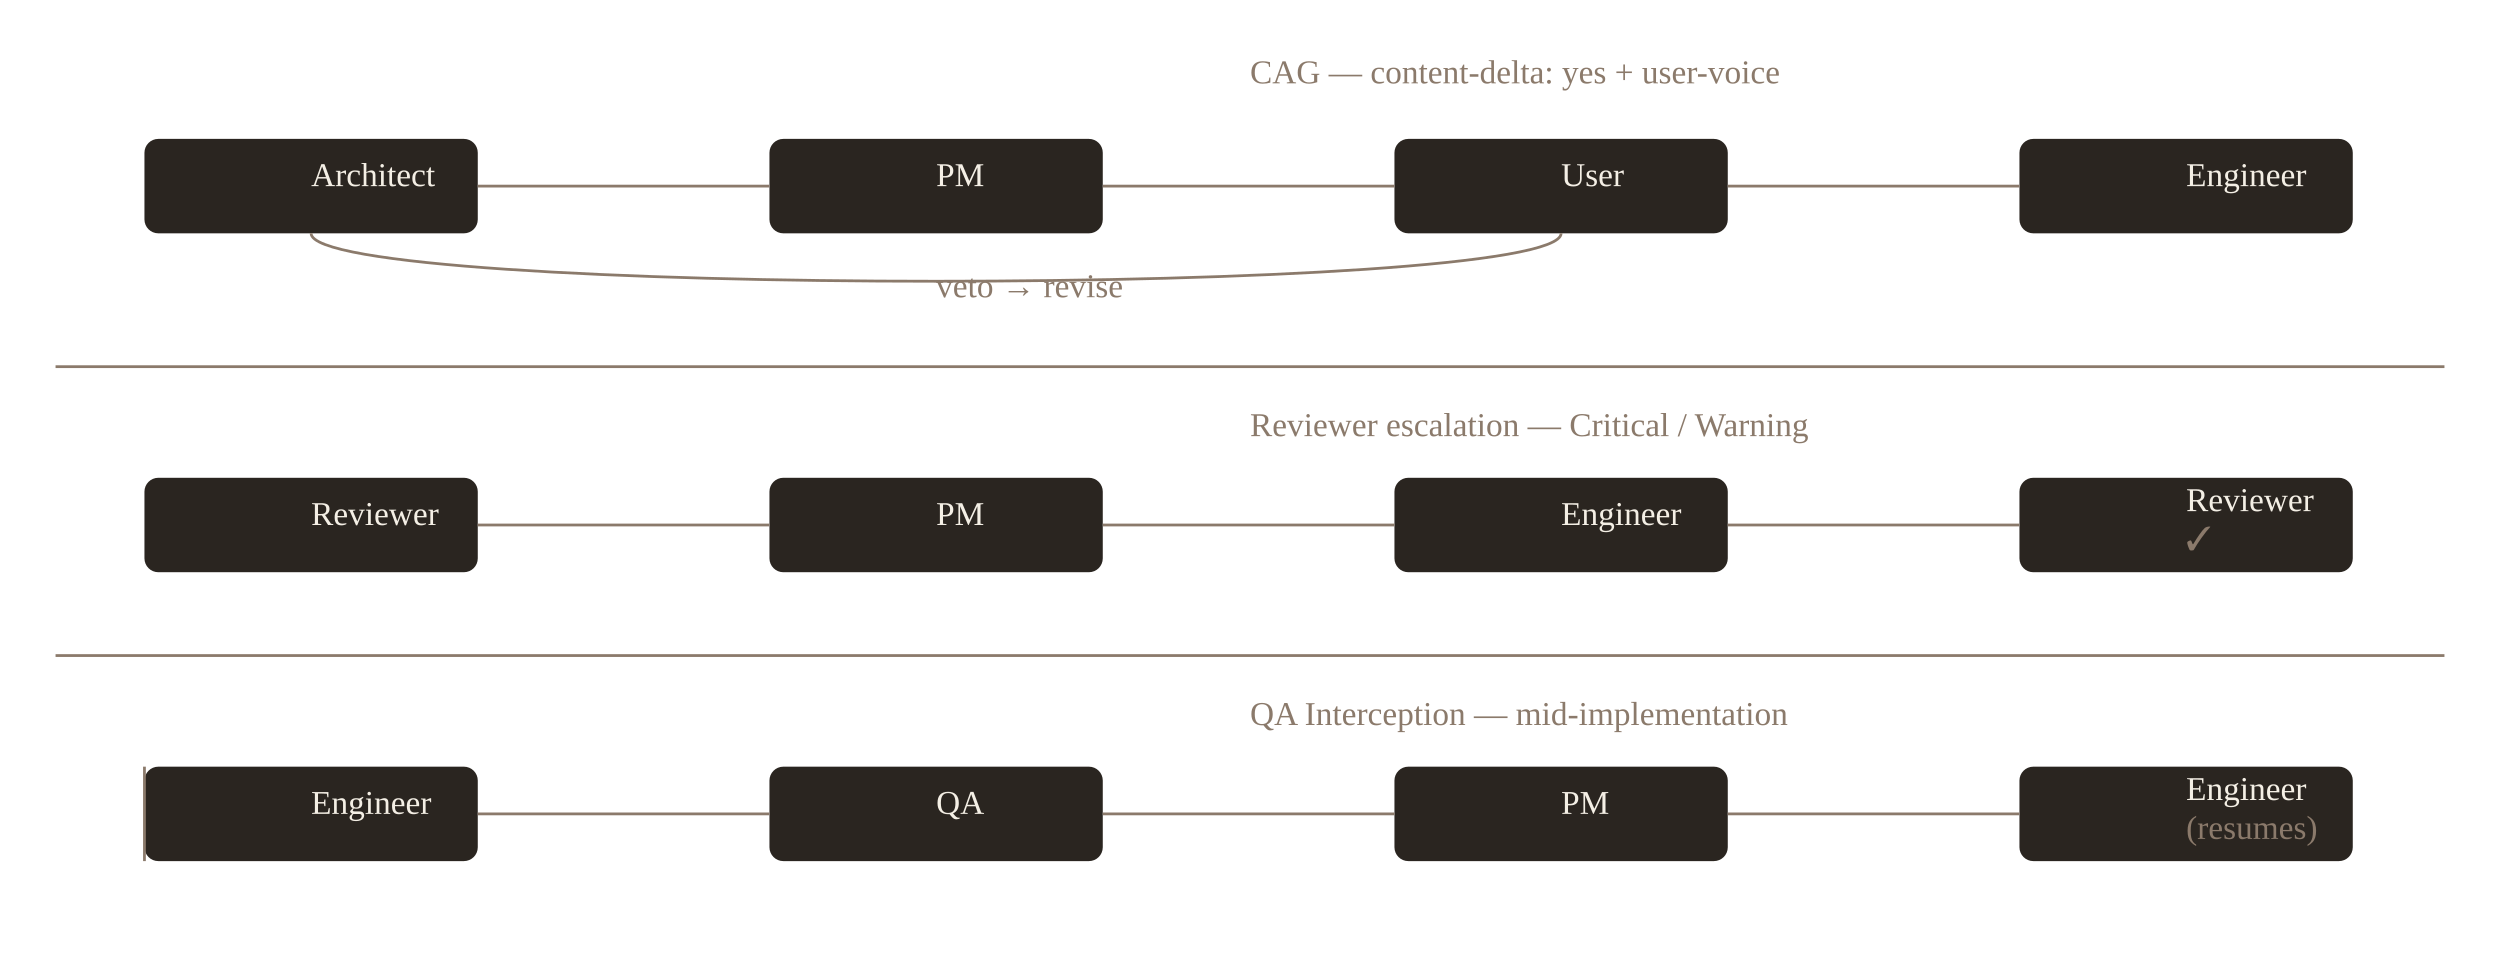
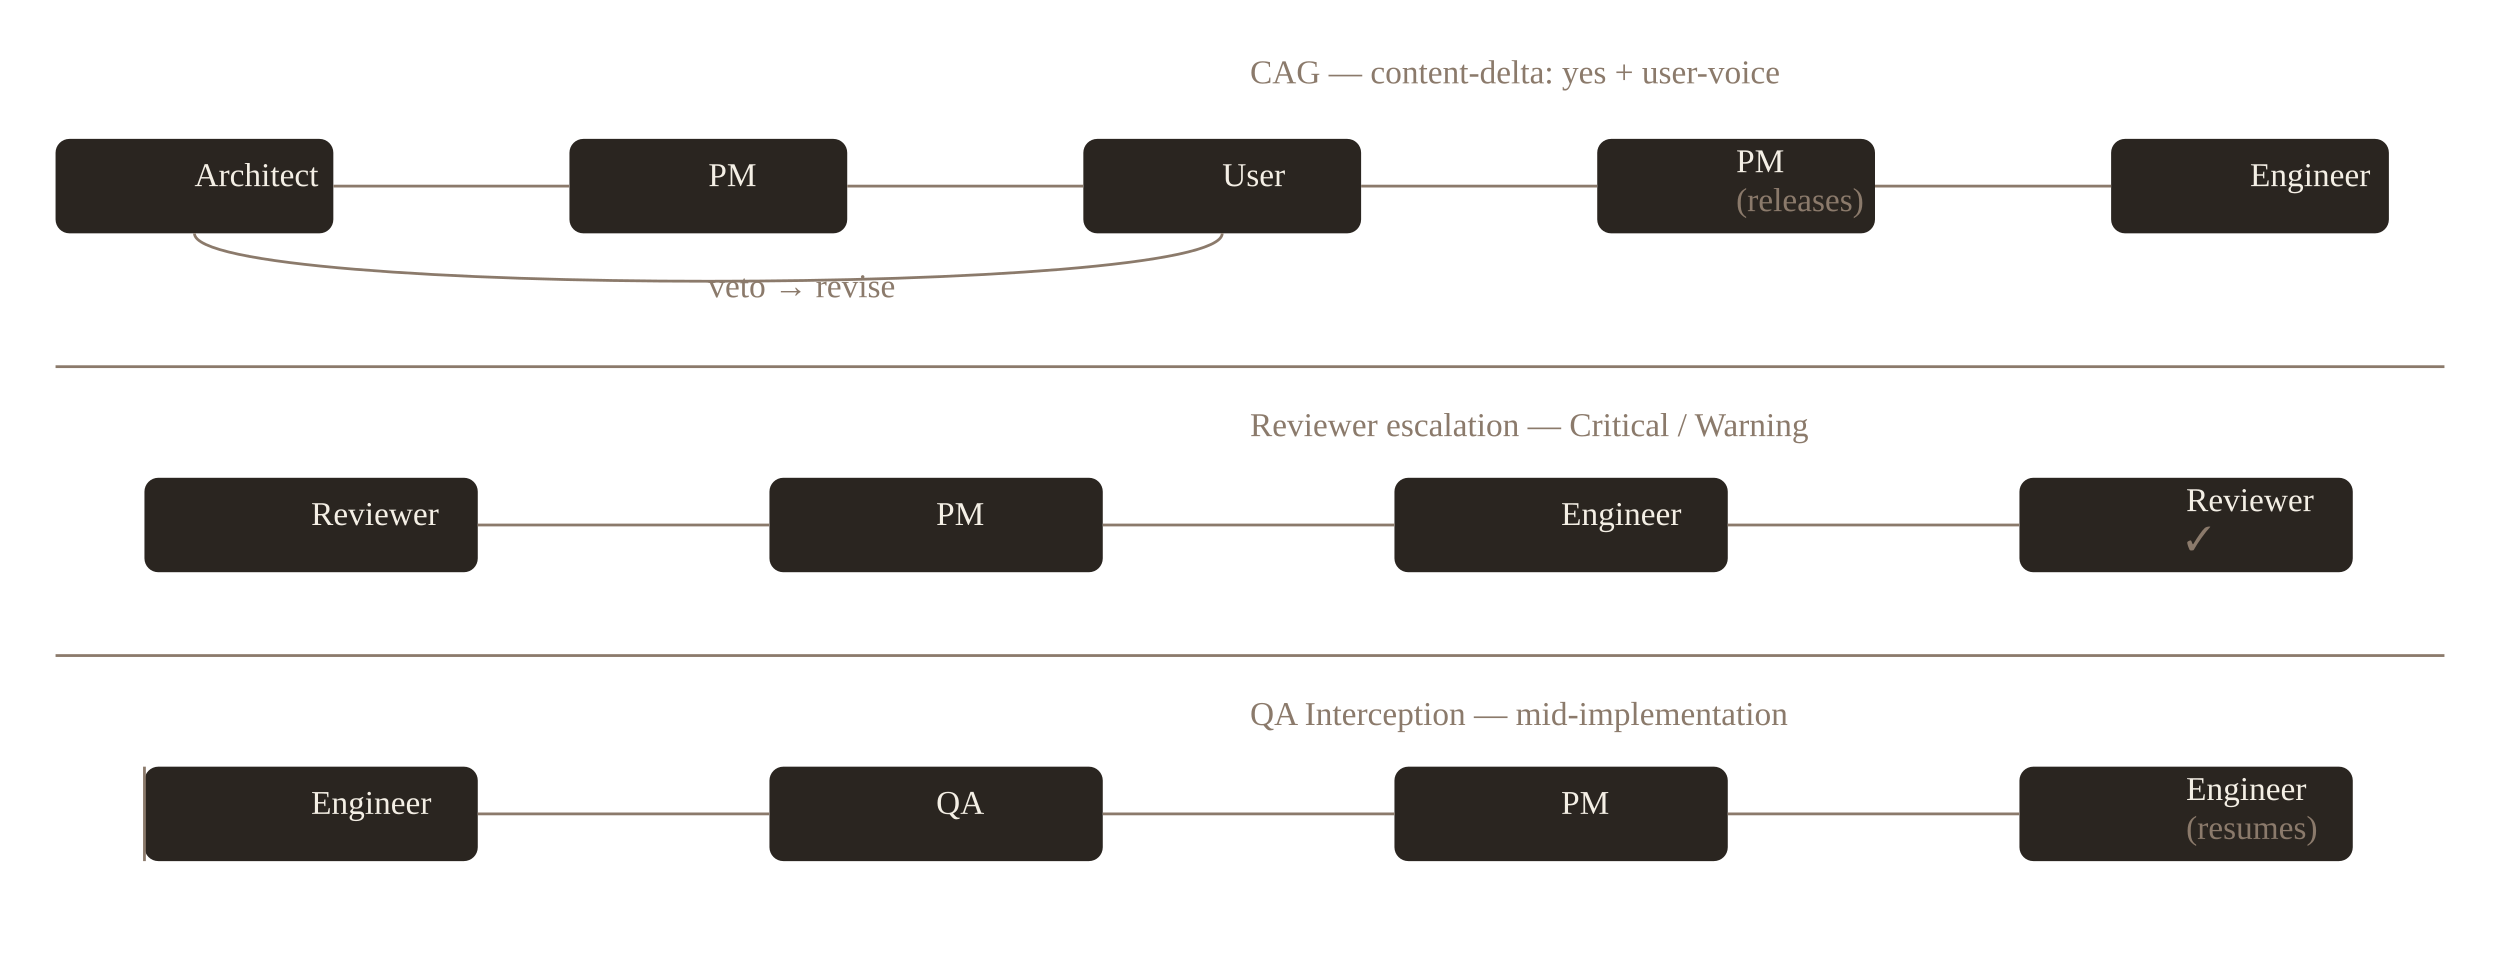
<svg xmlns="http://www.w3.org/2000/svg" viewBox="0 0 900 350" width="900" height="350" aria-label="PM arbitration detail: CAG flow, Reviewer escalation, QA Interception">
  <defs>
    <marker id="arrowhead2" markerWidth="8" markerHeight="6" refX="8" refY="3" orient="auto">
      <polygon points="0 0, 8 3, 0 6" fill="#8B7A6B" />
    </marker>
  </defs>
  <text x="450" y="30" fontFamily="Geist Mono, monospace" fontSize="9" fill="#8B7A6B" textAnchor="middle">CAG — content-delta: yes + user-voice</text>
-   <rect x="52" y="50" width="120" height="34" rx="5" fill="#2A2520" />
-   <rect x="277" y="50" width="120" height="34" rx="5" fill="#2A2520" />
-   <rect x="502" y="50" width="120" height="34" rx="5" fill="#2A2520" />
-   <rect x="727" y="50" width="120" height="34" rx="5" fill="#2A2520" />
-   <text x="112" y="67" fontFamily="Geist Mono, monospace" fontSize="12" fontWeight="700" fill="#F4EFE5" textAnchor="middle" dominantBaseline="middle">Architect</text>
-   <text x="337" y="67" fontFamily="Geist Mono, monospace" fontSize="12" fontWeight="700" fill="#F4EFE5" textAnchor="middle" dominantBaseline="middle">PM</text>
-   <text x="562" y="67" fontFamily="Geist Mono, monospace" fontSize="12" fontWeight="700" fill="#F4EFE5" textAnchor="middle" dominantBaseline="middle">User</text>
-   <text x="787" y="67" fontFamily="Geist Mono, monospace" fontSize="12" fontWeight="700" fill="#F4EFE5" textAnchor="middle" dominantBaseline="middle">Engineer</text>
-   <line x1="172" y1="67" x2="277" y2="67" stroke="#8B7A6B" strokeWidth="1.5" fill="none" markerEnd="url(#arrowhead2)" />
-   <line x1="397" y1="67" x2="502" y2="67" stroke="#8B7A6B" strokeWidth="1.5" fill="none" markerEnd="url(#arrowhead2)" />
-   <line x1="622" y1="67" x2="727" y2="67" stroke="#8B7A6B" strokeWidth="1.5" fill="none" markerEnd="url(#arrowhead2)" />
-   <path d="M 562,84 C 562,107 112,107 112,84" stroke="#8B7A6B" strokeWidth="1" strokeDasharray="4 3" fill="none" markerEnd="url(#arrowhead2)" />
-   <text x="337" y="107" fontFamily="Geist Mono, monospace" fontSize="9" fill="#8B7A6B" textAnchor="middle">veto → revise</text>
+   <rect x="20" y="50" width="100" height="34" rx="5" fill="#2A2520" />
+   <rect x="205" y="50" width="100" height="34" rx="5" fill="#2A2520" />
+   <rect x="390" y="50" width="100" height="34" rx="5" fill="#2A2520" />
+   <rect x="575" y="50" width="100" height="34" rx="5" fill="#2A2520" />
+   <rect x="760" y="50" width="100" height="34" rx="5" fill="#2A2520" />
+   <text x="70" y="67" fontFamily="Geist Mono, monospace" fontSize="12" fontWeight="700" fill="#F4EFE5" textAnchor="middle" dominantBaseline="middle">Architect</text>
+   <text x="255" y="67" fontFamily="Geist Mono, monospace" fontSize="12" fontWeight="700" fill="#F4EFE5" textAnchor="middle" dominantBaseline="middle">PM</text>
+   <text x="440" y="67" fontFamily="Geist Mono, monospace" fontSize="12" fontWeight="700" fill="#F4EFE5" textAnchor="middle" dominantBaseline="middle">User</text>
+   <text x="625" y="62" fontFamily="Geist Mono, monospace" fontSize="12" fontWeight="700" fill="#F4EFE5" textAnchor="middle" dominantBaseline="middle">PM</text>
+   <text x="625" y="76" fontFamily="Geist Mono, monospace" fontSize="9" fill="#8B7A6B" textAnchor="middle">(releases)</text>
+   <text x="810" y="67" fontFamily="Geist Mono, monospace" fontSize="12" fontWeight="700" fill="#F4EFE5" textAnchor="middle" dominantBaseline="middle">Engineer</text>
+   <line x1="120" y1="67" x2="205" y2="67" stroke="#8B7A6B" strokeWidth="1.5" fill="none" markerEnd="url(#arrowhead2)" />
+   <line x1="305" y1="67" x2="390" y2="67" stroke="#8B7A6B" strokeWidth="1.5" fill="none" markerEnd="url(#arrowhead2)" />
+   <line x1="490" y1="67" x2="575" y2="67" stroke="#8B7A6B" strokeWidth="1.5" fill="none" markerEnd="url(#arrowhead2)" />
+   <line x1="675" y1="67" x2="760" y2="67" stroke="#8B7A6B" strokeWidth="1.5" fill="none" markerEnd="url(#arrowhead2)" />
+   <path d="M 440,84 C 440,107 70,107 70,84" stroke="#8B7A6B" strokeWidth="1" strokeDasharray="4 3" fill="none" markerEnd="url(#arrowhead2)" />
+   <text x="255" y="107" fontFamily="Geist Mono, monospace" fontSize="9" fill="#8B7A6B" textAnchor="middle">veto → revise</text>
  <line x1="20" y1="132" x2="880" y2="132" stroke="#8B7A6B" strokeWidth="0.5" strokeOpacity="0.4" />
  <text x="450" y="157" fontFamily="Geist Mono, monospace" fontSize="9" fill="#8B7A6B" textAnchor="middle">Reviewer escalation — Critical / Warning</text>
  <rect x="52" y="172" width="120" height="34" rx="5" fill="#2A2520" />
  <rect x="277" y="172" width="120" height="34" rx="5" fill="#2A2520" />
  <rect x="502" y="172" width="120" height="34" rx="5" fill="#2A2520" />
  <rect x="727" y="172" width="120" height="34" rx="5" fill="#2A2520" />
  <text x="112" y="189" fontFamily="Geist Mono, monospace" fontSize="12" fontWeight="700" fill="#F4EFE5" textAnchor="middle" dominantBaseline="middle">Reviewer</text>
  <text x="337" y="189" fontFamily="Geist Mono, monospace" fontSize="12" fontWeight="700" fill="#F4EFE5" textAnchor="middle" dominantBaseline="middle">PM</text>
  <text x="562" y="189" fontFamily="Geist Mono, monospace" fontSize="12" fontWeight="700" fill="#F4EFE5" textAnchor="middle" dominantBaseline="middle">Engineer</text>
  <text x="787" y="184" fontFamily="Geist Mono, monospace" fontSize="12" fontWeight="700" fill="#F4EFE5" textAnchor="middle" dominantBaseline="middle">Reviewer</text>
  <text x="787" y="198" fontFamily="Geist Mono, monospace" fontSize="9" fill="#8B7A6B" textAnchor="middle">✓</text>
  <line x1="172" y1="189" x2="277" y2="189" stroke="#8B7A6B" strokeWidth="1.5" fill="none" markerEnd="url(#arrowhead2)" />
  <line x1="397" y1="189" x2="502" y2="189" stroke="#8B7A6B" strokeWidth="1.5" fill="none" markerEnd="url(#arrowhead2)" />
  <line x1="622" y1="189" x2="727" y2="189" stroke="#8B7A6B" strokeWidth="1.5" fill="none" markerEnd="url(#arrowhead2)" />
  <line x1="20" y1="236" x2="880" y2="236" stroke="#8B7A6B" strokeWidth="0.5" strokeOpacity="0.4" />
  <text x="450" y="261" fontFamily="Geist Mono, monospace" fontSize="9" fill="#8B7A6B" textAnchor="middle">QA Interception — mid-implementation</text>
  <rect x="52" y="276" width="120" height="34" rx="5" fill="#2A2520" />
  <rect x="277" y="276" width="120" height="34" rx="5" fill="#2A2520" />
  <rect x="502" y="276" width="120" height="34" rx="5" fill="#2A2520" />
  <rect x="727" y="276" width="120" height="34" rx="5" fill="#2A2520" />
  <text x="112" y="293" fontFamily="Geist Mono, monospace" fontSize="12" fontWeight="700" fill="#F4EFE5" textAnchor="middle" dominantBaseline="middle">Engineer</text>
  <text x="337" y="293" fontFamily="Geist Mono, monospace" fontSize="12" fontWeight="700" fill="#F4EFE5" textAnchor="middle" dominantBaseline="middle">QA</text>
  <text x="562" y="293" fontFamily="Geist Mono, monospace" fontSize="12" fontWeight="700" fill="#F4EFE5" textAnchor="middle" dominantBaseline="middle">PM</text>
  <text x="787" y="288" fontFamily="Geist Mono, monospace" fontSize="12" fontWeight="700" fill="#F4EFE5" textAnchor="middle" dominantBaseline="middle">Engineer</text>
  <text x="787" y="302" fontFamily="Geist Mono, monospace" fontSize="9" fill="#8B7A6B" textAnchor="middle">(resumes)</text>
  <line x1="172" y1="293" x2="277" y2="293" stroke="#8B7A6B" strokeWidth="1.5" fill="none" markerEnd="url(#arrowhead2)" />
  <line x1="397" y1="293" x2="502" y2="293" stroke="#8B7A6B" strokeWidth="1.5" fill="none" markerEnd="url(#arrowhead2)" />
  <line x1="622" y1="293" x2="727" y2="293" stroke="#8B7A6B" strokeWidth="1.5" fill="none" markerEnd="url(#arrowhead2)" />
  <line x1="52" y1="276" x2="52" y2="310" stroke="#8B7A6B" strokeWidth="1.5" strokeDasharray="3 2" />
</svg>
